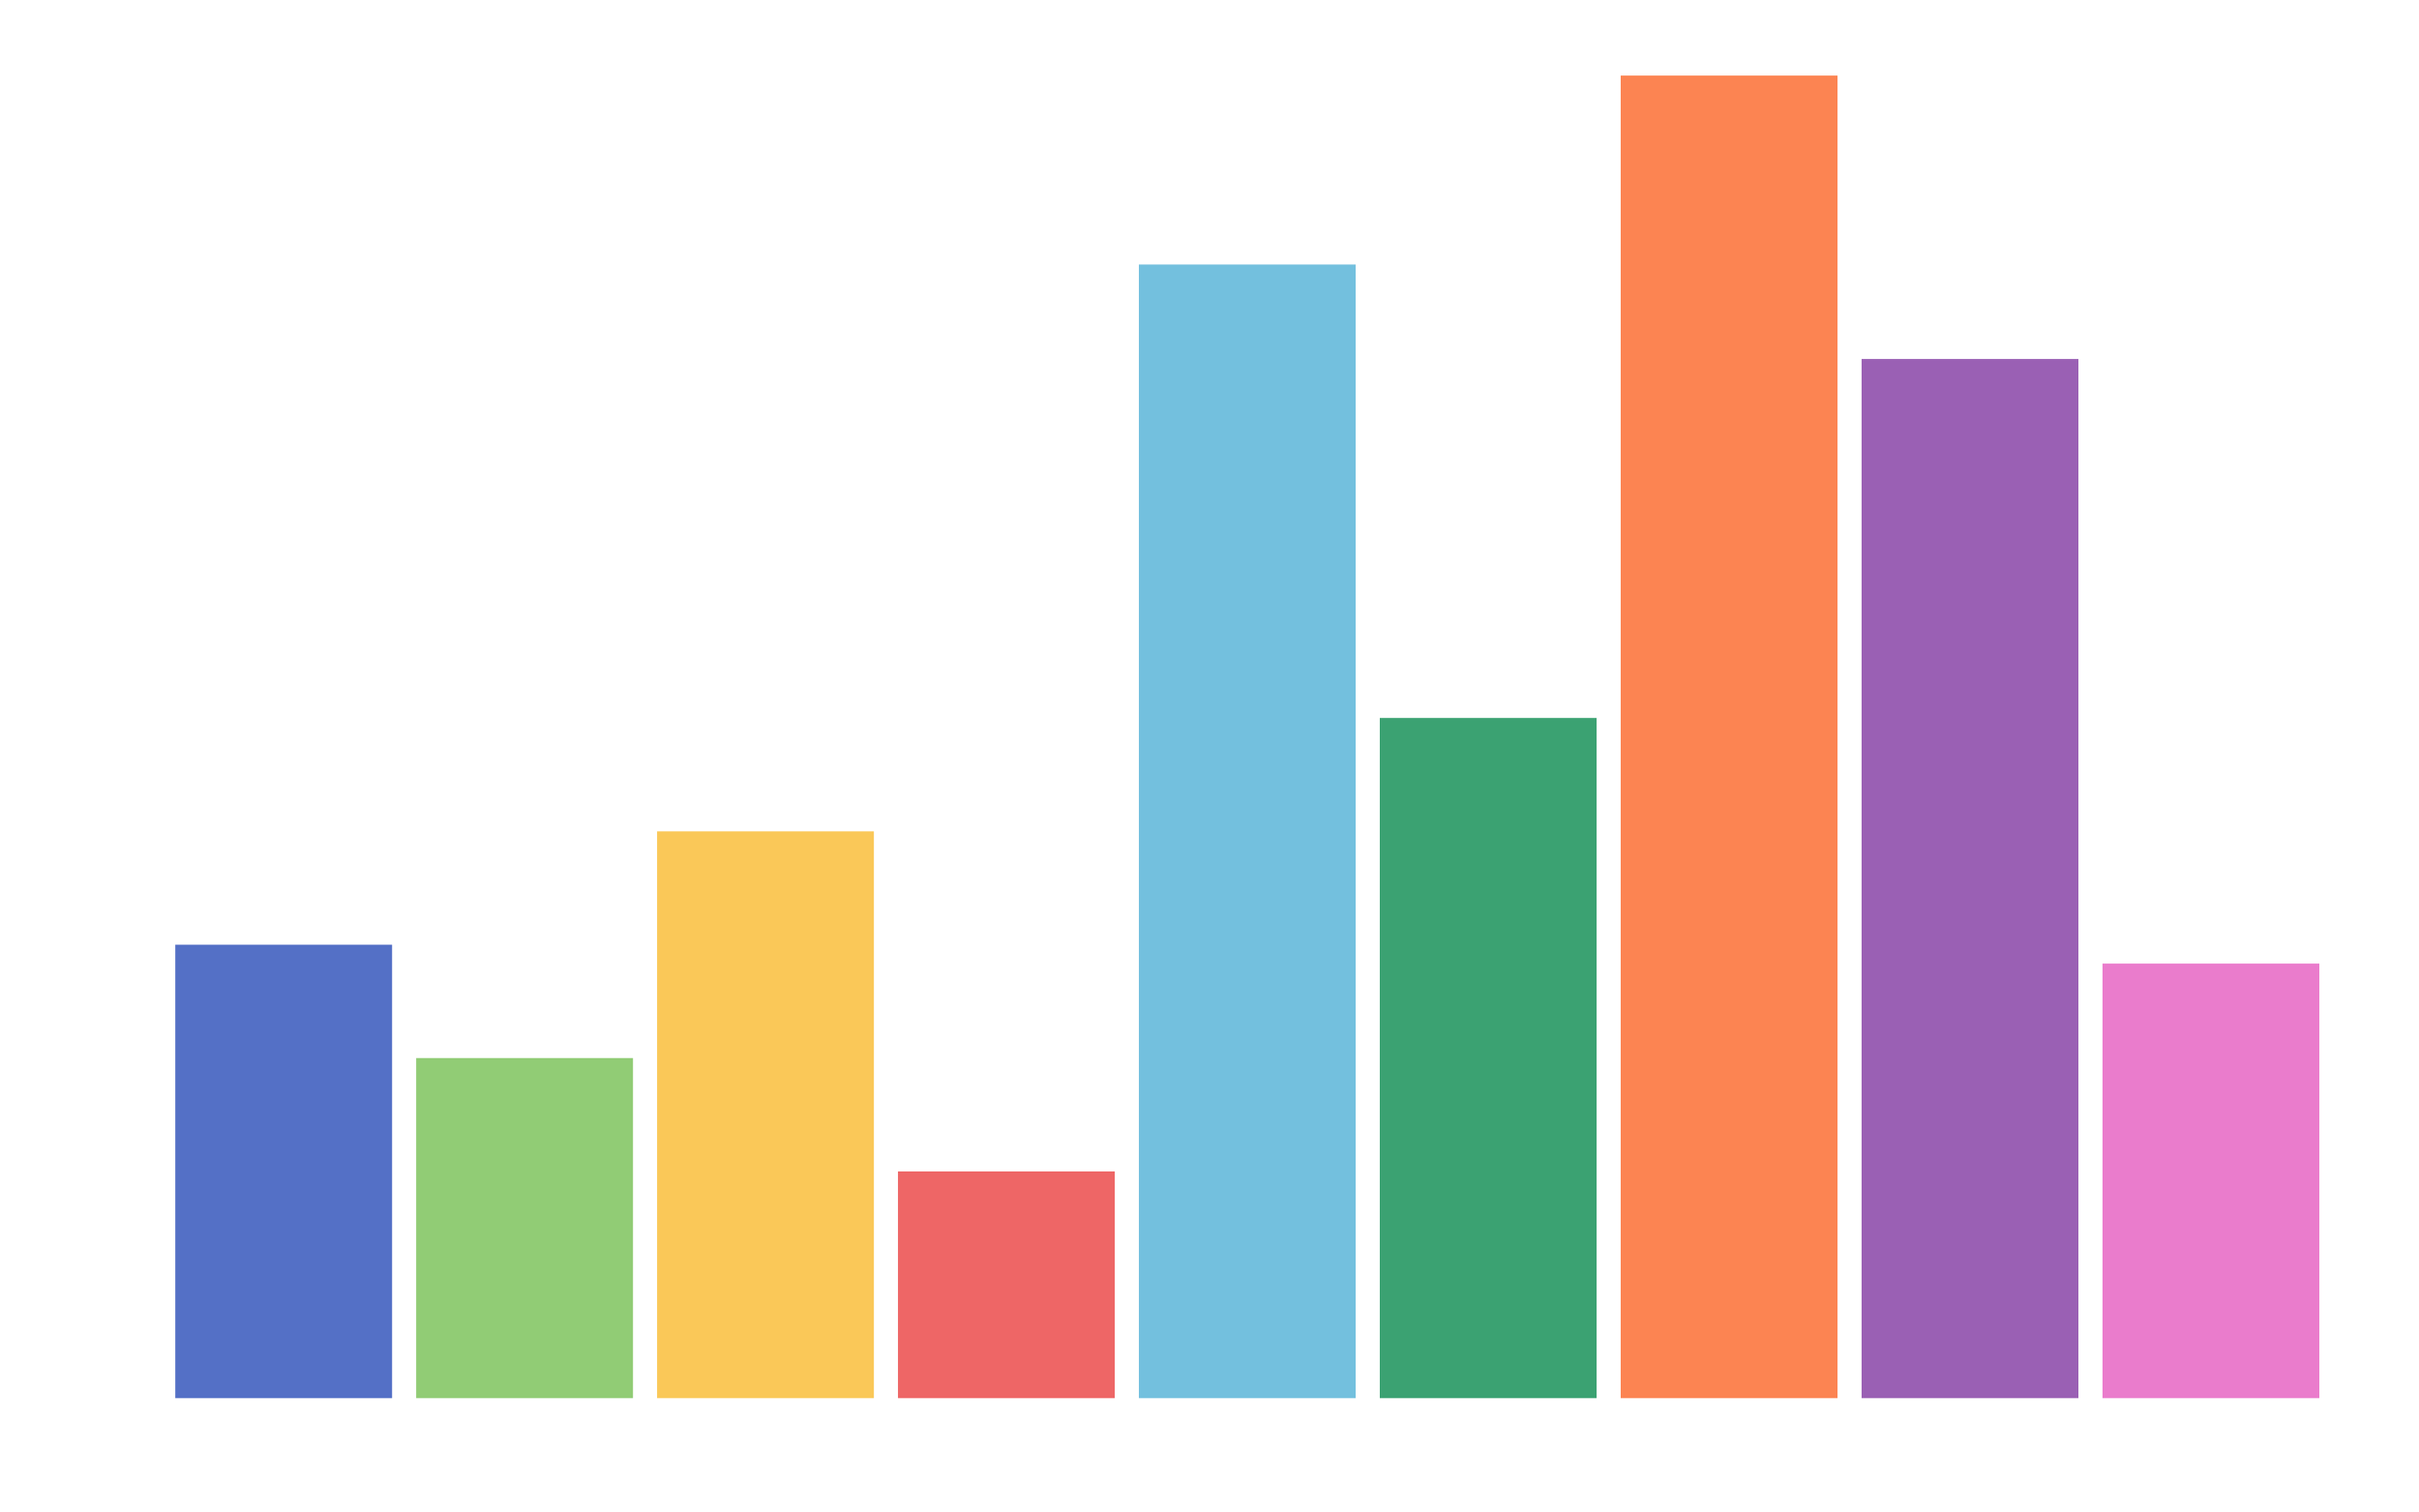
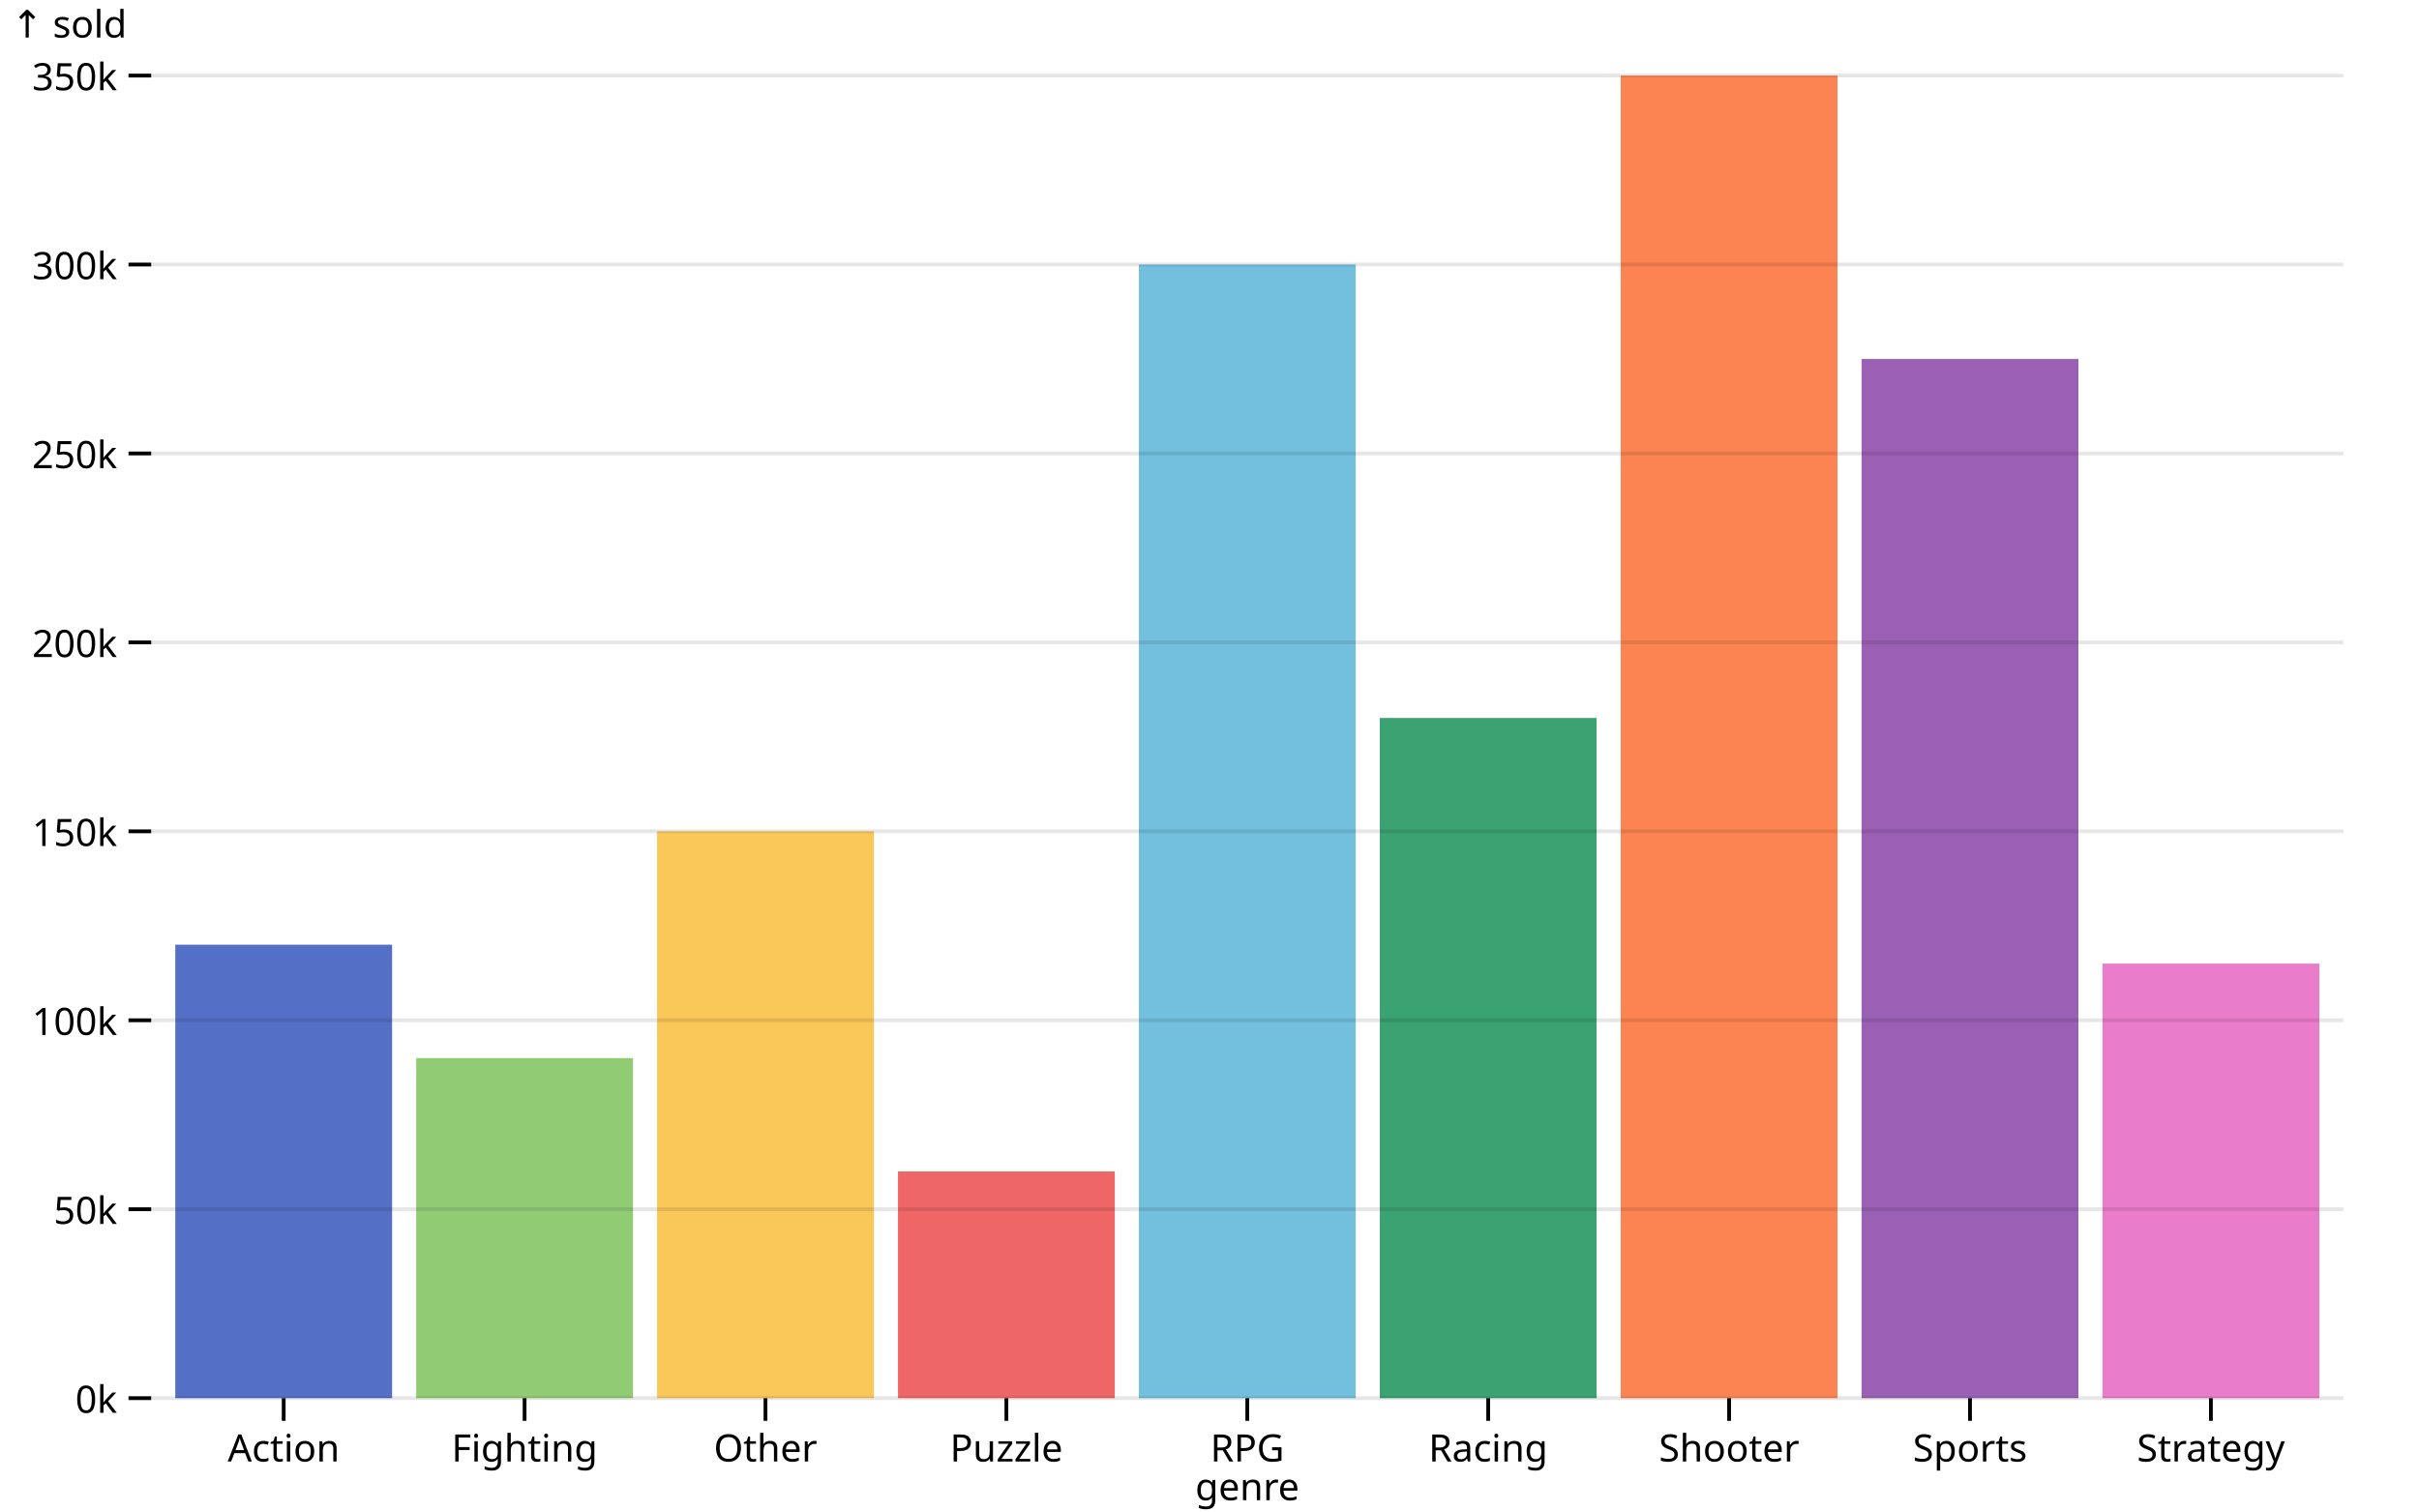
<svg xmlns="http://www.w3.org/2000/svg" width="640" height="400" viewBox="0 0 640 400">
  <rect x="492.527" y="95" width="57.363" height="275" fill="#9a60b4" />
  <rect x="556.264" y="255" width="57.363" height="115" fill="#ea7ccc" />
  <rect x="46.374" y="250" width="57.363" height="120" fill="#5470c6" />
  <rect x="428.791" y="20" width="57.363" height="350" fill="#fc8452" />
  <rect x="173.846" y="220" width="57.363" height="150" fill="#fac858" />
  <rect x="365.055" y="190" width="57.363" height="180" fill="#3ba272" />
  <rect x="237.582" y="310" width="57.363" height="60" fill="#ee6666" />
  <rect x="301.319" y="70" width="57.363" height="300" fill="#73c0de" />
  <rect x="110.11" y="280" width="57.363" height="90" fill="#91cc75" />
+   <line x1="75.055" y1="370" x2="75.055" y2="376" stroke="currentColor" stroke-width="1" />
+   <line x1="138.791" y1="370" x2="138.791" y2="376" stroke="currentColor" stroke-width="1" />
+   <line x1="202.527" y1="370" x2="202.527" y2="376" stroke="currentColor" stroke-width="1" />
+   <line x1="266.264" y1="370" x2="266.264" y2="376" stroke="currentColor" stroke-width="1" />
+   <line x1="330" y1="370" x2="330" y2="376" stroke="currentColor" stroke-width="1" />
+   <line x1="393.736" y1="370" x2="393.736" y2="376" stroke="currentColor" stroke-width="1" />
+   <line x1="457.473" y1="370" x2="457.473" y2="376" stroke="currentColor" stroke-width="1" />
+   <line x1="521.209" y1="370" x2="521.209" y2="376" stroke="currentColor" stroke-width="1" />
+   <line x1="584.945" y1="370" x2="584.945" y2="376" stroke="currentColor" stroke-width="1" />
+   <text x="75.055" y="379" font-family="system-ui, sans-serif" font-size="10" text-anchor="middle" dominant-baseline="text-before-edge" fill="currentColor">Action</text>
+   <text x="138.791" y="379" font-family="system-ui, sans-serif" font-size="10" text-anchor="middle" dominant-baseline="text-before-edge" fill="currentColor">Fighting</text>
+   <text x="202.527" y="379" font-family="system-ui, sans-serif" font-size="10" text-anchor="middle" dominant-baseline="text-before-edge" fill="currentColor">Other</text>
+   <text x="266.264" y="379" font-family="system-ui, sans-serif" font-size="10" text-anchor="middle" dominant-baseline="text-before-edge" fill="currentColor">Puzzle</text>
+   <text x="330" y="379" font-family="system-ui, sans-serif" font-size="10" text-anchor="middle" dominant-baseline="text-before-edge" fill="currentColor">RPG</text>
+   <text x="393.736" y="379" font-family="system-ui, sans-serif" font-size="10" text-anchor="middle" dominant-baseline="text-before-edge" fill="currentColor">Racing</text>
+   <text x="457.473" y="379" font-family="system-ui, sans-serif" font-size="10" text-anchor="middle" dominant-baseline="text-before-edge" fill="currentColor">Shooter</text>
+   <text x="521.209" y="379" font-family="system-ui, sans-serif" font-size="10" text-anchor="middle" dominant-baseline="text-before-edge" fill="currentColor">Sports</text>
+   <text x="584.945" y="379" font-family="system-ui, sans-serif" font-size="10" text-anchor="middle" dominant-baseline="text-before-edge" fill="currentColor">Strategy</text>
+   <text x="330" y="397" font-family="system-ui, sans-serif" font-size="10" text-anchor="middle" fill="currentColor">genre</text>
+   <line x1="40" y1="370" x2="620" y2="370" stroke="currentColor" stroke-opacity="0.1" stroke-width="1" />
+   <line x1="40" y1="320" x2="620" y2="320" stroke="currentColor" stroke-opacity="0.1" stroke-width="1" />
+   <line x1="40" y1="270" x2="620" y2="270" stroke="currentColor" stroke-opacity="0.1" stroke-width="1" />
+   <line x1="40" y1="220" x2="620" y2="220" stroke="currentColor" stroke-opacity="0.1" stroke-width="1" />
+   <line x1="40" y1="170" x2="620" y2="170" stroke="currentColor" stroke-opacity="0.1" stroke-width="1" />
+   <line x1="40" y1="120" x2="620" y2="120" stroke="currentColor" stroke-opacity="0.1" stroke-width="1" />
+   <line x1="40" y1="70" x2="620" y2="70" stroke="currentColor" stroke-opacity="0.1" stroke-width="1" />
+   <line x1="40" y1="20" x2="620" y2="20" stroke="currentColor" stroke-opacity="0.1" stroke-width="1" />
+   <line x1="40" y1="370" x2="34" y2="370" stroke="currentColor" stroke-width="1" />
+   <line x1="40" y1="320" x2="34" y2="320" stroke="currentColor" stroke-width="1" />
+   <line x1="40" y1="270" x2="34" y2="270" stroke="currentColor" stroke-width="1" />
+   <line x1="40" y1="220" x2="34" y2="220" stroke="currentColor" stroke-width="1" />
+   <line x1="40" y1="170" x2="34" y2="170" stroke="currentColor" stroke-width="1" />
+   <line x1="40" y1="120" x2="34" y2="120" stroke="currentColor" stroke-width="1" />
+   <line x1="40" y1="70" x2="34" y2="70" stroke="currentColor" stroke-width="1" />
+   <line x1="40" y1="20" x2="34" y2="20" stroke="currentColor" stroke-width="1" />
+   <text x="31" y="370" font-family="system-ui, sans-serif" font-size="10" text-anchor="end" dominant-baseline="central" fill="currentColor">0k</text>
+   <text x="31" y="320" font-family="system-ui, sans-serif" font-size="10" text-anchor="end" dominant-baseline="central" fill="currentColor">50k</text>
+   <text x="31" y="270" font-family="system-ui, sans-serif" font-size="10" text-anchor="end" dominant-baseline="central" fill="currentColor">100k</text>
+   <text x="31" y="220" font-family="system-ui, sans-serif" font-size="10" text-anchor="end" dominant-baseline="central" fill="currentColor">150k</text>
+   <text x="31" y="170" font-family="system-ui, sans-serif" font-size="10" text-anchor="end" dominant-baseline="central" fill="currentColor">200k</text>
+   <text x="31" y="120" font-family="system-ui, sans-serif" font-size="10" text-anchor="end" dominant-baseline="central" fill="currentColor">250k</text>
+   <text x="31" y="70" font-family="system-ui, sans-serif" font-size="10" text-anchor="end" dominant-baseline="central" fill="currentColor">300k</text>
+   <text x="31" y="20" font-family="system-ui, sans-serif" font-size="10" text-anchor="end" dominant-baseline="central" fill="currentColor">350k</text>
+   <text x="3" y="3" font-family="system-ui, sans-serif" font-size="10" text-anchor="start" dominant-baseline="text-before-edge" fill="currentColor">↑ sold</text>
</svg>
